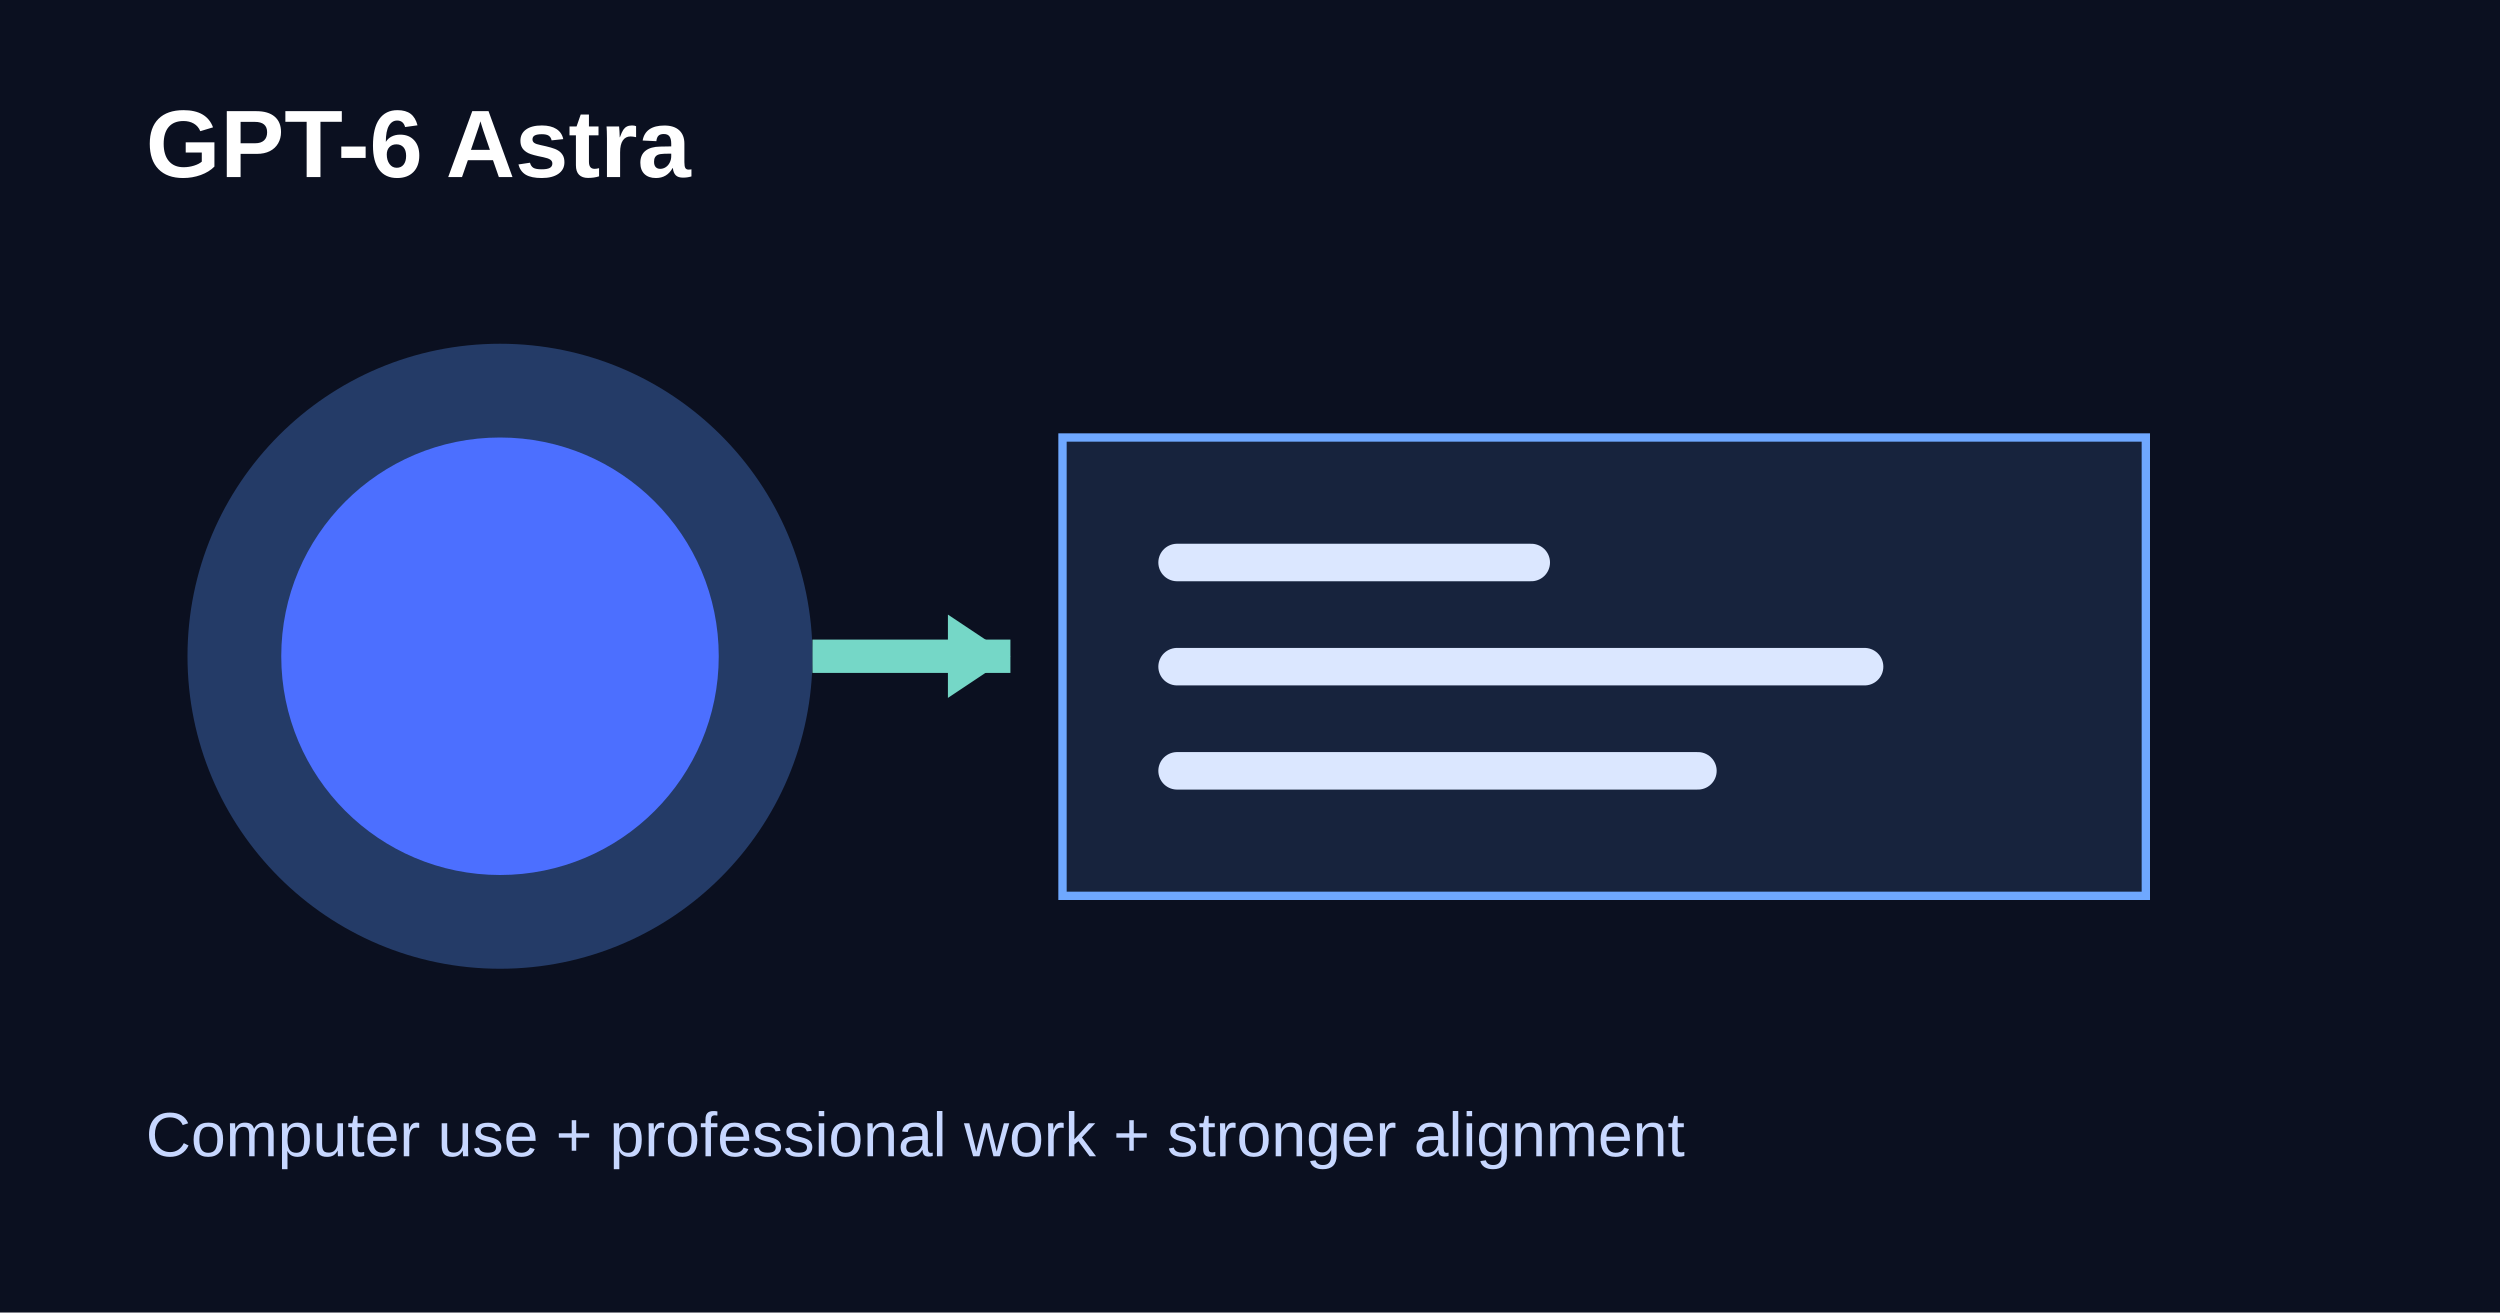
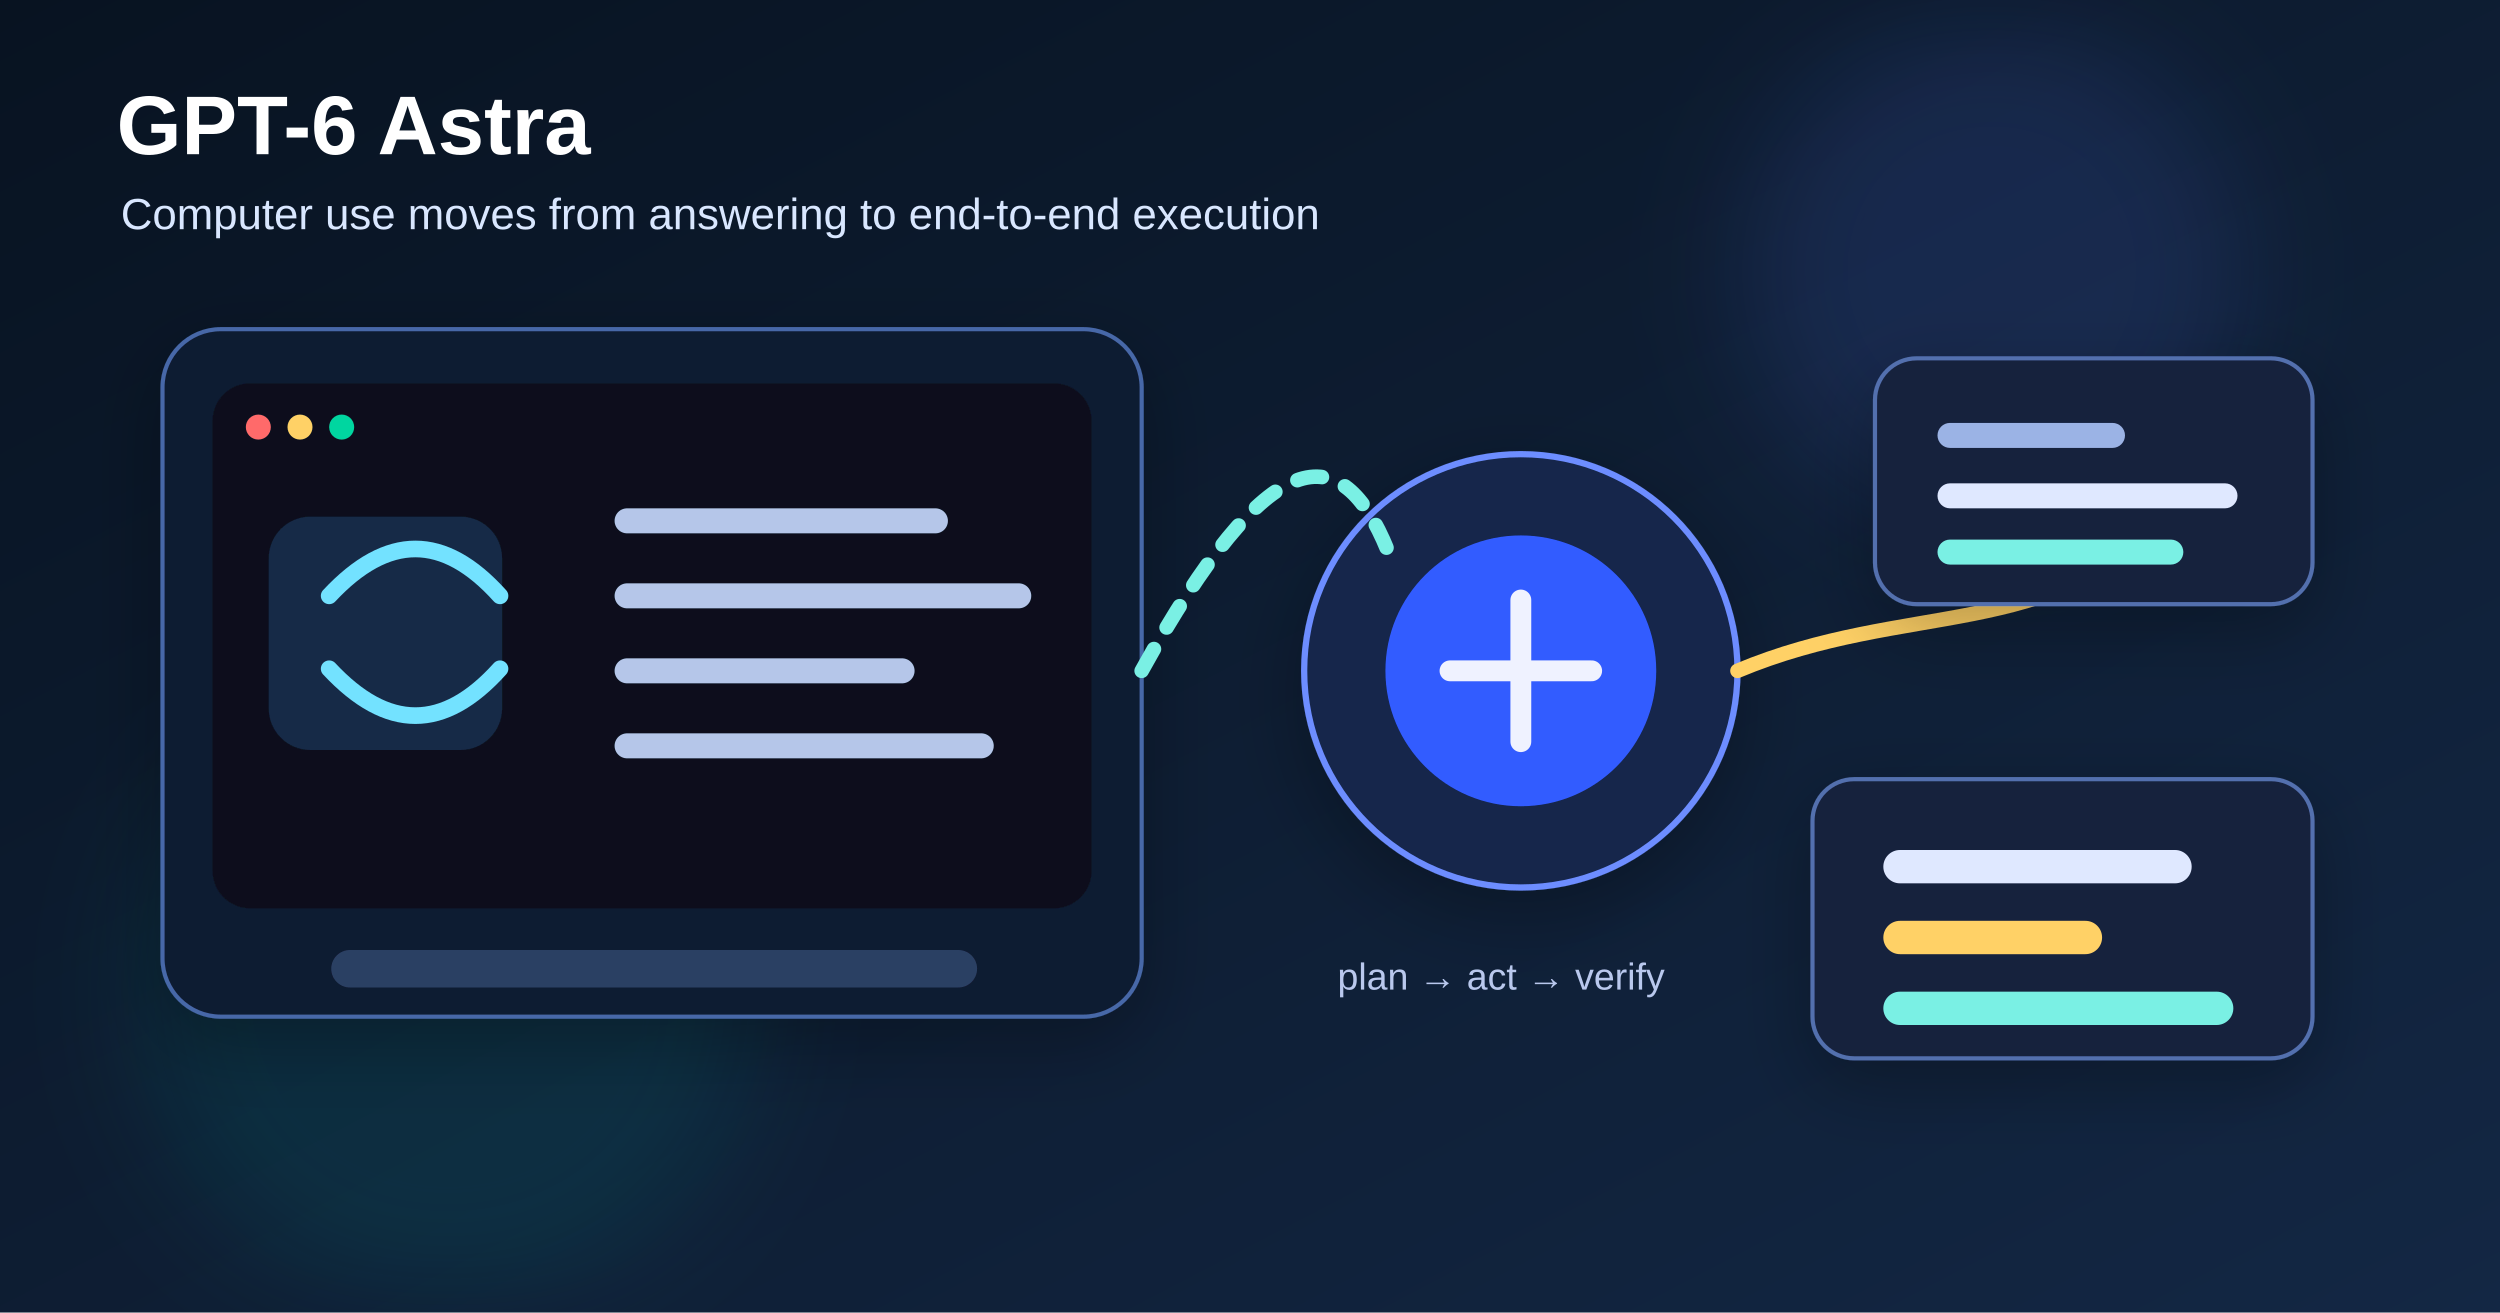
<svg xmlns="http://www.w3.org/2000/svg" width="1200" height="630" viewBox="0 0 1200 630">
-   <rect width="1200" height="630" fill="#0b1020" />
-   <circle cx="240" cy="315" r="150" fill="#243b67" />
-   <circle cx="240" cy="315" r="105" fill="#4c6fff" />
-   <path d="M510 210h520v220H510z" fill="#17233d" stroke="#6fa8ff" stroke-width="4" />
-   <path d="M565 270h170M565 320h330M565 370h250" stroke="#dbe7ff" stroke-width="18" stroke-linecap="round" />
-   <path d="M390 315h95" stroke="#75d7c7" stroke-width="16" />
-   <polygon points="485,315 455,295 455,335" fill="#75d7c7" />
-   <text x="70" y="85" fill="#ffffff" font-family="Arial, sans-serif" font-size="46" font-weight="700">GPT-6 Astra</text>
-   <text x="70" y="555" fill="#c7d7ff" font-family="Arial, sans-serif" font-size="30">Computer use + professional work + stronger alignment</text>
+   <defs>
+     <linearGradient id="bg" x1="0" y1="0" x2="1" y2="1">
+       <stop offset="0" stop-color="#081321" />
+       <stop offset="1" stop-color="#132744" />
+     </linearGradient>
+     <filter id="shadow" x="-30%" y="-30%" width="160%" height="160%">
+       <feDropShadow dx="0" dy="12" stdDeviation="18" flood-color="#000" flood-opacity=".28" />
+     </filter>
+     <filter id="soft" x="-40%" y="-40%" width="180%" height="180%">
+       <feGaussianBlur stdDeviation="28" />
+     </filter>
+   </defs>
+   <rect width="1200" height="630" fill="url(#bg)" />
+   <text x="56" y="74" fill="#fff" font-family="Arial,Helvetica,sans-serif" font-size="40" font-weight="700">GPT-6 Astra</text>
+   <text x="58" y="110" fill="#d9e7ff" font-family="Arial,Helvetica,sans-serif" font-size="21">Computer use moves from answering to end-to-end execution</text>
+   <circle cx="956" cy="130" r="120" fill="#5c7cff" opacity=".13" filter="url(#soft)" />
+   <circle cx="215" cy="475" r="150" fill="#00d8c8" opacity=".09" filter="url(#soft)" />
+   <g filter="url(#shadow)">
+     <rect x="78" y="158" width="470" height="330" rx="28" fill="#101a31" stroke="#4668a8" stroke-width="2" />
+     <rect x="102" y="184" width="422" height="252" rx="18" fill="#08111f" />
+     <circle cx="124" cy="205" r="6" fill="#ff6b6b" />
+     <circle cx="144" cy="205" r="6" fill="#ffd166" />
+     <circle cx="164" cy="205" r="6" fill="#06d6a0" />
+     <rect x="129" y="248" width="112" height="112" rx="20" fill="#182946" />
+     <path d="M158 286c28-30 55-30 82 0M158 321c28 30 55 30 82 0" fill="none" stroke="#73e2ff" stroke-width="8" stroke-linecap="round" />
+     <path d="M301 250h148M301 286h188M301 322h132M301 358h170" stroke="#c8d9ff" stroke-width="12" stroke-linecap="round" opacity=".9" />
+     <rect x="159" y="456" width="310" height="18" rx="9" fill="#2b4064" />
+   </g>
+   <g filter="url(#shadow)">
+     <circle cx="730" cy="322" r="104" fill="#14254b" stroke="#6d8dff" stroke-width="3" />
+     <circle cx="730" cy="322" r="65" fill="#335cff" />
+     <path d="M696 322h68M730 288v68" stroke="white" stroke-width="10" stroke-linecap="round" opacity=".92" />
+   </g>
+   <path d="M548 322 C610 210, 644 210, 666 264" fill="none" stroke="#7af0e4" stroke-width="7" stroke-linecap="round" stroke-dasharray="12 12" />
+   <path d="M834 322 C915 288, 986 308, 1040 247" fill="none" stroke="#ffd166" stroke-width="7" stroke-linecap="round" />
+   <g filter="url(#shadow)">
+     <rect x="900" y="172" width="210" height="118" rx="20" fill="#17223e" stroke="#536fae" stroke-width="2" />
+     <rect x="930" y="203" width="90" height="12" rx="6" fill="#9bb3e5" />
+     <rect x="930" y="232" width="144" height="12" rx="6" fill="#dfe8ff" />
+     <rect x="930" y="259" width="118" height="12" rx="6" fill="#7af0e4" />
+     <rect x="870" y="374" width="240" height="134" rx="20" fill="#17223e" stroke="#536fae" stroke-width="2" />
+     <rect x="904" y="408" width="148" height="16" rx="8" fill="#dfe8ff" />
+     <rect x="904" y="442" width="105" height="16" rx="8" fill="#ffd166" />
+     <rect x="904" y="476" width="168" height="16" rx="8" fill="#7af0e4" />
+   </g>
+   <text x="642" y="475" fill="#b9c8ed" font-family="Arial" font-size="18">plan → act → verify</text>
</svg>
